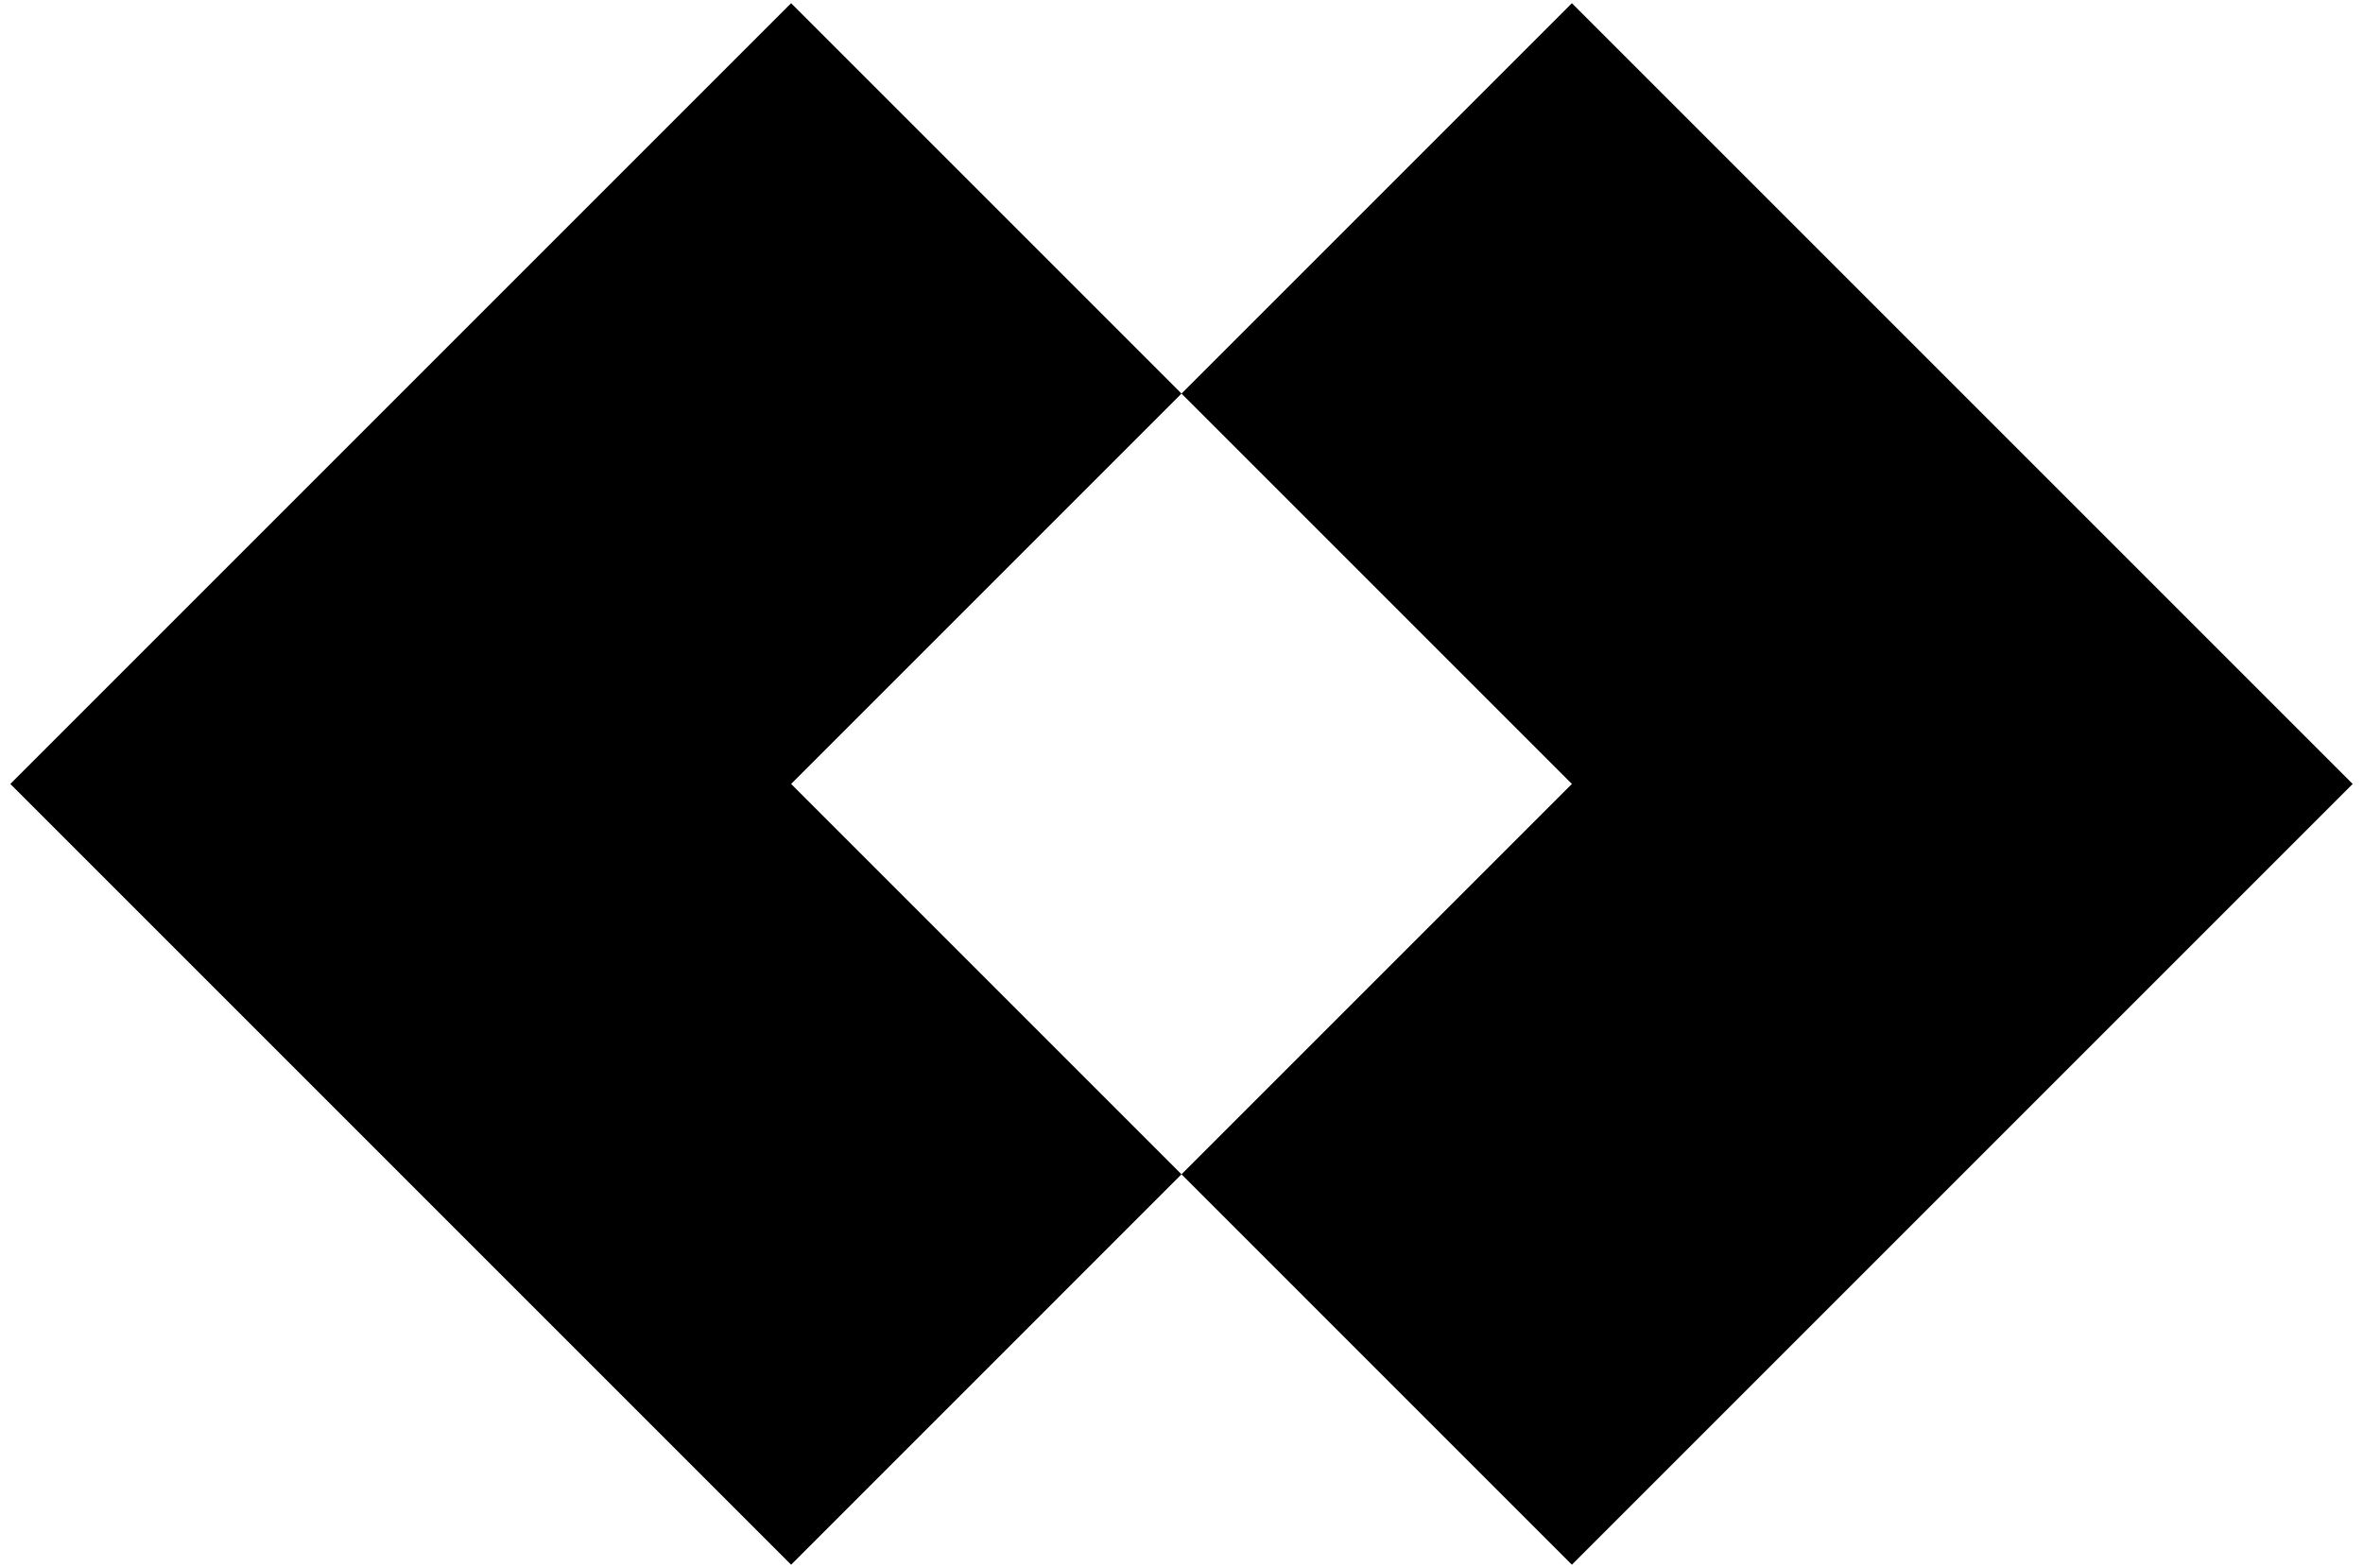
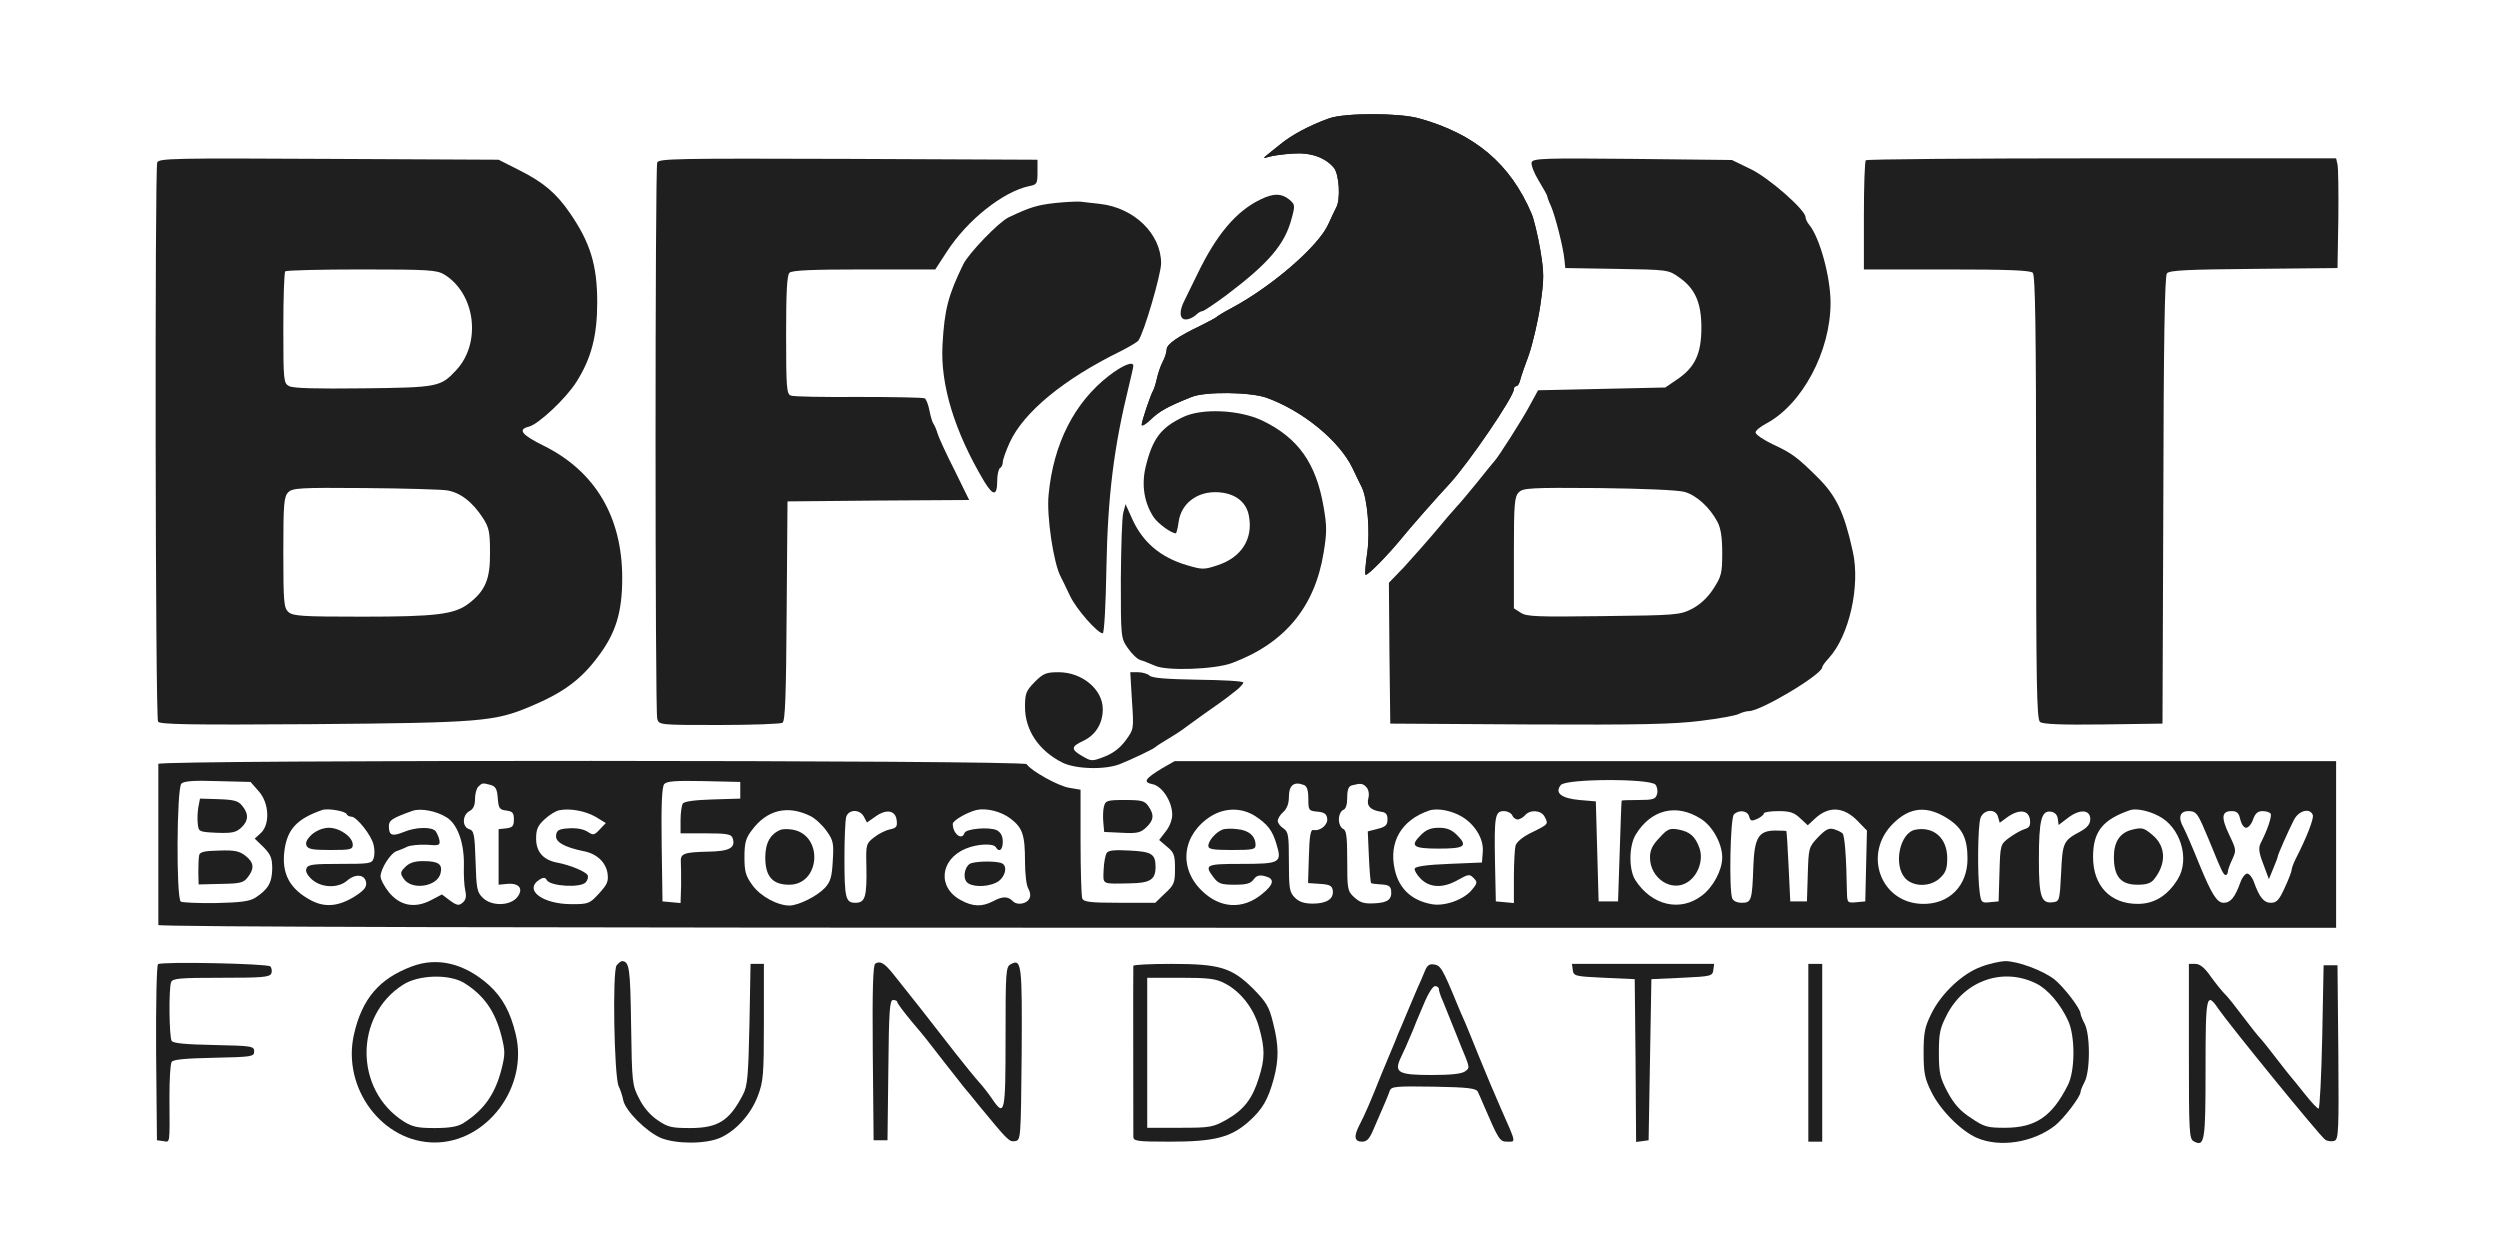
- <svg xmlns="http://www.w3.org/2000/svg" width="214px" height="142px" viewBox="0 0 214 142" version="1.1">
-   <g id="logo/postlight/starter-kit" stroke="none" stroke-width="1" fill="none" fill-rule="evenodd">
-     <path d="M213.066,71 L142.355,141.711 L107,106.355 L71.645,141.711 L0.934,71 L71.645,0.289 L107,35.645 L142.355,0.289 L213.066,71 Z M142.355,71 L107,35.645 L71.645,71 L107,106.355 L142.355,71 Z" id="Shape" fill="#000000" fill-rule="nonzero" />
+ <svg xmlns="http://www.w3.org/2000/svg" version="1.0" width="900pt" height="450pt" viewBox="0 0 900 450" preserveAspectRatio="xMidYMid meet">
+   <g transform="translate(0,450) scale(0.1,-0.1)" fill="#1f1f1f" stroke="none">
+     <path d="M4785 4074 c-70 -25 -136 -60 -179 -96 -12 -10 -30 -24 -41 -33 -20 -16 -19 -16 5 -9 14 4 51 9 83 11 64 5 117 -13 149 -51 19 -23 25 -114 8 -144 -5 -9 -17 -35 -27 -57 -35 -81 -206 -228 -353 -306 -25 -13 -47 -27 -50 -30 -3 -3 -27 -16 -55 -30 -84 -40 -125 -68 -125 -87 0 -9 -6 -29 -14 -44 -8 -15 -17 -42 -21 -60 -4 -18 -10 -37 -13 -43 -10 -16 -41 -109 -42 -124 0 -7 14 1 33 19 30 29 59 46 147 81 49 20 212 18 270 -3 130 -47 261 -154 309 -253 13 -28 28 -58 33 -68 21 -42 31 -163 20 -237 -6 -41 -9 -77 -6 -79 5 -6 78 68 128 129 28 35 129 150 175 199 71 78 231 313 231 340 0 6 4 11 9 11 5 0 11 10 14 23 3 12 17 53 31 90 13 38 32 117 41 177 14 98 14 116 0 201 -9 52 -23 110 -31 129 -77 181 -204 288 -406 344 -71 20 -266 20 -323 0z" />
+     <path d="M566 3915 c-9 -25 -7 -1998 3 -2013 6 -10 113 -12 552 -9 609 5 659 9 789 64 117 49 181 96 242 178 65 85 88 161 88 284 0 220 -97 384 -282 476 -81 40 -95 59 -54 69 35 9 134 102 171 161 54 85 75 167 75 286 0 135 -25 216 -99 323 -48 70 -95 110 -181 153 l-75 38 -611 3 c-562 3 -612 2 -618 -13z m1033 -403 c113 -69 135 -247 43 -345 -56 -60 -65 -62 -334 -65 -168 -2 -253 0 -267 8 -20 10 -21 19 -21 209 0 109 3 201 7 204 3 4 127 7 274 7 242 0 271 -2 298 -18z m8 -777 c49 -7 93 -41 131 -99 23 -36 26 -51 26 -126 1 -95 -17 -137 -77 -183 -51 -39 -118 -47 -384 -47 -215 0 -249 2 -265 17 -16 15 -18 35 -18 215 0 175 2 200 18 216 15 15 41 17 272 15 140 -1 274 -5 297 -8z" />
+     <path d="M2366 3915 c-8 -21 -8 -1973 0 -2002 6 -23 7 -23 223 -23 119 0 222 4 228 8 10 6 13 102 15 403 l3 394 327 3 327 2 -53 108 c-30 59 -57 118 -61 132 -4 14 -11 30 -15 35 -4 6 -10 27 -14 47 -4 21 -11 40 -17 44 -6 3 -113 5 -238 5 -125 -1 -235 1 -244 5 -15 5 -17 28 -17 218 0 152 3 215 12 224 9 9 82 12 269 12 l256 0 41 63 c74 115 203 217 297 237 28 5 30 9 30 50 l0 45 -681 3 c-620 2 -682 1 -688 -13z" />
+     <path d="M5514 3916 c-3 -9 8 -38 25 -66 17 -28 31 -53 31 -56 0 -3 6 -20 14 -37 16 -38 44 -149 48 -192 l3 -30 185 -3 c183 -3 186 -3 224 -30 58 -40 81 -91 81 -182 0 -93 -23 -142 -86 -185 l-44 -30 -229 -5 -229 -5 -30 -55 c-26 -49 -114 -187 -127 -200 -3 -3 -30 -36 -61 -75 -31 -38 -65 -79 -76 -90 -10 -11 -45 -51 -77 -90 -32 -38 -83 -95 -112 -127 l-54 -56 2 -254 3 -253 500 -3 c401 -2 523 1 618 13 65 8 127 19 137 25 10 5 27 10 36 10 43 0 264 132 264 158 0 4 10 18 23 32 74 80 115 261 87 385 -31 141 -60 201 -128 268 -72 71 -90 85 -159 117 -34 16 -63 36 -63 43 0 7 17 21 38 32 130 69 232 260 232 435 0 93 -39 235 -77 281 -7 8 -13 21 -13 27 0 26 -131 141 -197 173 l-68 33 -358 4 c-315 3 -358 2 -363 -12z m551 -1187 c42 -12 90 -55 118 -108 12 -23 17 -56 17 -112 0 -73 -3 -84 -32 -129 -21 -32 -47 -56 -77 -72 -44 -22 -56 -23 -319 -26 -238 -3 -276 -2 -297 12 l-25 16 0 200 c0 177 2 202 18 218 15 15 41 17 287 15 159 -2 286 -7 310 -14z" />
+     <path d="M6717 3923 c-4 -3 -7 -93 -7 -200 l0 -193 298 0 c218 0 301 -3 310 -12 9 -9 12 -202 12 -809 0 -664 2 -798 14 -808 9 -8 78 -11 227 -9 l214 3 3 804 c1 569 5 808 13 817 9 11 76 14 313 16 l301 3 3 175 c1 96 0 185 -3 198 l-5 22 -844 0 c-463 0 -846 -3 -849 -7z" />
+     <g>
+       <path d="M4540 3783 c-89 -42 -161 -127 -231 -273 -18 -36 -38 -77 -45 -92 -20 -38 -18 -68 5 -68 11 0 26 7 35 15 8 8 19 15 25 15 5 0 45 27 88 59 151 114 209 182 233 275 13 47 12 50 -9 68 -28 22 -55 23 -101 1z" />
+       <path d="M3797 3769 c-62 -7 -90 -15 -167 -52 -35 -17 -142 -128 -162 -168 -54 -111 -68 -162 -75 -291 -8 -143 43 -311 150 -491 33 -54 47 -53 47 3 0 21 5 42 10 45 6 3 10 13 10 21 0 9 11 40 25 71 50 109 194 228 398 328 31 16 61 33 65 39 20 26 82 239 82 278 0 106 -97 200 -220 214 -25 3 -56 6 -70 8 -14 1 -56 -1 -93 -5z" />
+       <path d="M3993 3148 c-125 -96 -201 -246 -218 -429 -8 -76 18 -249 44 -296 5 -10 20 -40 33 -68 22 -47 99 -135 118 -135 5 0 11 103 13 233 5 265 27 438 82 662 8 33 15 63 15 68 0 18 -39 2 -87 -35z" />
+       <path d="M4260 2999 c-81 -38 -111 -78 -136 -181 -15 -65 -5 -129 30 -181 16 -23 63 -57 79 -57 2 0 7 18 10 41 10 73 78 118 160 105 51 -8 85 -38 93 -83 16 -83 -27 -150 -113 -178 -48 -16 -55 -16 -109 0 -96 28 -161 83 -199 169 l-23 51 -8 -30 c-5 -16 -8 -125 -9 -241 0 -208 0 -211 25 -247 14 -20 34 -40 45 -43 11 -3 35 -13 54 -21 42 -19 214 -13 276 10 190 71 298 201 330 397 12 73 12 96 0 165 -27 158 -92 249 -221 311 -82 39 -217 45 -284 13z" />
+       <path d="M3725 2045 c-31 -32 -35 -41 -35 -90 0 -83 49 -157 134 -200 47 -24 153 -27 207 -6 47 19 123 55 129 62 3 3 23 16 45 29 22 13 45 28 50 32 6 5 42 30 80 58 39 27 75 53 80 57 6 5 22 17 36 28 14 11 25 24 25 28 -1 5 -74 9 -163 10 -114 2 -166 6 -175 15 -6 6 -25 12 -41 12 l-28 0 6 -102 c7 -103 7 -103 -23 -144 -20 -27 -45 -46 -76 -58 -44 -17 -47 -17 -78 1 -44 25 -43 35 2 56 44 21 70 62 70 114 0 71 -74 133 -159 133 -44 0 -55 -4 -86 -35z" />
+       <path d="M4785 4074 c-70 -25 -136 -60 -179 -96 -12 -10 -30 -24 -41 -33 -20 -16 -19 -16 5 -9 14 4 51 9 83 11 64 5 117 -13 149 -51 19 -23 25 -114 8 -144 -5 -9 -17 -35 -27 -57 -35 -81 -206 -228 -353 -306 -25 -13 -47 -27 -50 -30 -3 -3 -27 -16 -55 -30 -84 -40 -125 -68 -125 -87 0 -9 -6 -29 -14 -44 -8 -15 -17 -42 -21 -60 -4 -18 -10 -37 -13 -43 -10 -16 -41 -109 -42 -124 0 -7 14 1 33 19 30 29 59 46 147 81 49 20 212 18 270 -3 130 -47 261 -154 309 -253 13 -28 28 -58 33 -68 21 -42 31 -163 20 -237 -6 -41 -9 -77 -6 -79 5 -6 78 68 128 129 28 35 129 150 175 199 71 78 231 313 231 340 0 6 4 11 9 11 5 0 11 10 14 23 3 12 17 53 31 90 13 38 32 117 41 177 14 98 14 116 0 201 -9 52 -23 110 -31 129 -77 181 -204 288 -406 344 -71 20 -266 20 -323 0z" />
+     </g>
+     <path d="M570 1750 c0 -5 0 -136 0 -290 0 -154 0 -284 0 -290 0 -7 1313 -10 3920 -10 l3920 0 0 300 0 300 -2091 0 -2090 0 -44 -25 c-63 -38 -72 -51 -36 -58 35 -7 71 -63 71 -110 0 -19 -10 -44 -24 -61 l-23 -30 28 -24 c26 -21 29 -31 29 -79 0 -51 -3 -59 -36 -89 l-35 -34 -129 0 c-107 0 -129 3 -134 16 -3 9 -6 100 -6 204 l0 187 -41 7 c-39 6 -139 62 -153 85 -10 15 -3126 16 -3126 1z m361 -98 c38 -42 42 -119 8 -151 l-22 -20 32 -31 c26 -27 31 -39 31 -78 -1 -50 -15 -74 -61 -104 -21 -13 -53 -17 -142 -19 -63 -1 -120 2 -126 5 -17 11 -15 408 2 425 9 9 44 12 130 9 l119 -3 29 -33z m1734 3 l0 -30 -100 -3 c-64 -2 -102 -7 -107 -15 -4 -7 -8 -33 -8 -59 l0 -48 90 0 c75 0 92 -3 97 -16 13 -36 -10 -49 -90 -50 -85 -2 -98 -7 -96 -37 1 -12 1 -50 1 -85 l-2 -63 -32 3 -33 3 -3 204 c-2 144 1 208 9 218 9 11 40 13 143 11 l131 -3 0 -30z m3295 20 c6 -8 9 -23 5 -35 -5 -17 -15 -20 -66 -20 -32 0 -60 -1 -61 -2 -1 -2 -4 -84 -7 -183 l-6 -180 -35 0 -35 0 -5 180 -5 180 -59 5 c-66 6 -90 26 -67 54 19 23 322 24 341 1z m-4193 -1 c17 -5 23 -15 25 -48 3 -36 6 -41 31 -44 22 -3 27 -8 27 -32 0 -24 -5 -29 -27 -32 l-28 -3 0 -100 0 -100 31 3 c43 4 60 -18 36 -48 -26 -32 -93 -33 -124 -2 -21 20 -23 34 -26 132 -3 97 -6 110 -23 115 -26 8 -25 51 1 65 14 7 20 21 20 43 0 18 5 38 12 45 14 14 15 14 45 6z m2927 0 c11 -4 16 -19 16 -49 0 -42 1 -44 33 -47 24 -2 33 -8 35 -25 3 -22 -25 -46 -50 -41 -10 2 -14 -21 -16 -94 l-3 -97 43 -3 c35 -2 44 -7 46 -24 4 -30 -22 -47 -72 -47 -30 0 -49 6 -64 21 -20 20 -22 33 -22 130 0 96 -2 108 -20 120 -11 7 -20 19 -20 27 0 8 9 23 20 32 13 12 20 30 20 54 0 42 18 57 54 43z m226 -9 c7 -8 10 -25 6 -39 -7 -27 7 -42 44 -48 19 -2 25 -9 25 -28 0 -20 -7 -27 -36 -34 l-35 -9 4 -91 c2 -50 6 -93 8 -95 2 -2 18 -4 36 -5 25 -1 34 -6 36 -21 4 -33 -12 -45 -61 -47 -37 -2 -51 3 -72 22 -24 22 -25 29 -25 132 0 87 -3 110 -15 114 -8 4 -15 18 -15 34 0 16 7 30 15 34 10 3 15 19 15 45 0 29 5 41 18 44 31 8 39 7 52 -8z m-3672 -96 c2 -5 10 -9 17 -9 19 0 73 -68 80 -102 4 -15 4 -37 0 -48 -6 -19 -15 -20 -121 -20 -98 0 -116 -2 -121 -17 -4 -10 3 -24 21 -40 35 -30 94 -31 126 -3 30 26 64 22 68 -7 2 -17 -7 -28 -39 -49 -59 -37 -108 -42 -158 -16 -78 41 -108 97 -97 180 10 77 46 115 136 146 21 7 84 -4 88 -15z m359 -11 c40 -24 65 -93 63 -175 -1 -32 1 -72 5 -89 5 -22 2 -34 -10 -44 -13 -11 -20 -10 -45 8 l-29 22 -40 -21 c-58 -30 -111 -20 -151 29 -16 20 -30 46 -30 57 0 27 36 84 58 91 9 3 27 10 38 16 12 5 43 8 70 7 44 -4 49 -2 46 16 -2 11 -9 26 -14 33 -14 16 -71 15 -114 -3 -42 -17 -54 -13 -54 20 0 22 10 29 85 56 29 10 85 0 122 -23z m538 1 l36 -22 -22 -23 c-20 -21 -23 -22 -44 -8 -14 9 -40 14 -67 12 -36 -2 -44 -7 -46 -25 -4 -24 30 -43 98 -57 48 -9 80 -39 87 -79 4 -30 0 -40 -30 -73 -34 -37 -38 -39 -99 -39 -106 0 -174 52 -115 89 13 8 20 8 26 -3 14 -22 123 -28 140 -7 7 8 10 20 6 26 -8 13 -61 35 -106 44 -53 9 -79 39 -79 87 0 33 6 47 30 69 17 16 41 31 53 33 38 8 94 -2 132 -24z m773 3 c18 -9 44 -34 58 -54 24 -33 26 -45 22 -107 -3 -57 -8 -75 -28 -97 -28 -30 -94 -63 -127 -64 -44 0 -105 33 -134 73 -25 34 -29 50 -29 102 0 49 5 68 25 94 55 76 130 94 213 53z m720 -9 c43 -33 52 -58 52 -154 0 -44 5 -88 12 -98 6 -10 9 -25 5 -33 -8 -22 -45 -29 -61 -12 -18 18 -37 18 -72 -1 -39 -20 -72 -19 -114 4 -86 45 -77 147 17 186 41 17 99 20 108 5 12 -20 25 -10 25 20 0 20 -7 33 -21 41 -26 13 -112 6 -117 -10 -9 -28 -42 -3 -42 33 0 12 50 41 85 50 36 8 89 -5 123 -31z m881 9 c44 -29 62 -52 76 -100 21 -68 14 -72 -126 -72 -129 0 -135 -3 -99 -50 16 -21 27 -25 74 -25 43 0 58 4 69 19 10 14 21 17 40 12 37 -9 34 -29 -9 -64 -70 -58 -153 -53 -219 13 -84 83 -68 202 35 267 51 31 110 31 159 0z m744 -2 c48 -29 79 -81 75 -127 l-3 -38 -119 -5 c-77 -3 -121 -9 -123 -17 -2 -6 8 -23 22 -37 33 -33 82 -34 135 -3 36 20 41 21 55 6 14 -14 14 -18 -5 -41 -28 -36 -99 -62 -146 -53 -72 13 -118 56 -133 125 -22 99 24 178 124 212 29 10 81 0 118 -22z m859 -7 c43 -26 78 -90 78 -140 0 -45 -32 -106 -73 -137 -78 -60 -181 -36 -240 56 -24 38 -23 124 2 164 55 90 146 112 233 57z m566 -9 l33 -34 -3 -128 -3 -127 -32 -3 c-32 -3 -33 -2 -34 35 -2 126 -8 206 -16 213 -4 4 -18 11 -31 15 -18 5 -30 -1 -57 -29 -34 -36 -34 -39 -37 -134 l-3 -97 -30 0 -30 0 -6 125 c-3 69 -7 126 -8 128 0 1 -18 2 -39 2 -61 0 -76 -25 -80 -129 -4 -122 -7 -131 -41 -131 -17 0 -31 6 -35 16 -12 31 -7 289 6 302 18 18 49 14 55 -7 4 -17 9 -18 29 -9 13 6 24 15 24 20 0 4 23 8 52 8 42 0 57 -5 79 -26 l27 -25 27 25 c49 45 103 42 153 -10z m327 7 c51 -34 68 -71 68 -143 0 -97 -66 -164 -162 -162 -151 3 -216 180 -106 289 61 61 124 66 200 16z m755 12 c79 -39 115 -155 70 -228 -37 -60 -85 -89 -144 -89 -99 0 -161 65 -161 169 0 92 35 135 135 169 20 6 64 -2 100 -21z m-4660 -3 l11 -21 30 21 c40 29 73 23 77 -13 3 -23 -1 -28 -25 -33 -15 -3 -41 -16 -57 -29 -28 -22 -29 -26 -27 -103 2 -110 -4 -132 -39 -132 -36 0 -40 15 -40 165 0 66 3 130 6 143 8 29 49 30 64 2z m2334 5 c3 -8 12 -15 19 -15 8 0 20 7 27 15 18 21 57 19 70 -4 15 -28 15 -28 -44 -57 -34 -16 -56 -35 -60 -48 -3 -11 -6 -63 -6 -114 l0 -93 -32 3 -33 3 -3 140 c-3 167 0 185 32 185 13 0 26 -7 30 -15z m1749 -6 l6 -21 30 22 c41 28 75 24 79 -12 2 -20 -2 -28 -20 -33 -13 -4 -37 -18 -55 -31 -32 -24 -32 -25 -35 -127 l-3 -102 -32 -3 c-29 -3 -31 -1 -36 35 -9 62 -7 242 3 269 12 31 55 34 63 3z m215 -6 l3 -23 34 26 c42 32 80 30 80 -5 0 -17 -10 -30 -35 -44 -62 -33 -65 -39 -70 -150 -5 -99 -6 -102 -29 -105 -43 -6 -51 20 -51 154 0 141 9 177 43 172 14 -2 23 -11 25 -25z m522 -25 c13 -29 28 -66 35 -83 31 -77 40 -95 47 -95 5 0 8 5 8 11 0 6 7 26 16 45 15 32 15 35 -11 89 -30 63 -27 85 9 85 19 0 26 -7 31 -30 4 -17 13 -30 21 -30 8 0 20 14 25 30 8 22 17 30 34 30 13 0 26 -4 29 -9 6 -8 -11 -59 -36 -107 -8 -17 -6 -34 10 -75 l20 -54 16 39 c9 21 16 40 16 43 0 6 38 92 58 131 17 34 58 45 68 18 5 -12 -23 -83 -62 -159 -8 -16 -14 -33 -14 -38 0 -6 -11 -35 -25 -65 -20 -44 -29 -54 -50 -54 -25 0 -41 19 -61 75 -6 17 -17 30 -24 30 -7 0 -18 -13 -24 -30 -20 -56 -36 -75 -61 -75 -24 0 -43 31 -86 135 -29 72 -51 122 -59 137 -20 35 -12 58 18 58 25 0 32 -7 52 -52z" />
+     <path d="M714 1594 c-3 -17 -4 -44 -2 -60 3 -28 4 -29 68 -32 55 -2 69 1 88 18 27 25 28 50 4 79 -14 18 -29 22 -85 24 l-67 2 -6 -31z" />
+     <path d="M717 1421 c-2 -9 -3 -36 -3 -61 l1 -44 80 2 c70 1 82 4 97 24 25 32 22 53 -8 77 -22 17 -39 21 -95 19 -53 -1 -70 -5 -72 -17z" />
+     <path d="M1124 1497 c-18 -16 -25 -30 -21 -40 5 -14 21 -17 87 -17 72 0 80 2 80 19 0 28 -47 61 -86 61 -20 0 -43 -9 -60 -23z" />
+     <path d="M1459 1379 c-18 -18 -19 -23 -6 -42 28 -43 121 -30 133 19 8 33 -7 44 -63 44 -30 0 -49 -6 -64 -21z" />
+     <path d="M2811 1513 c-38 -15 -56 -48 -56 -100 0 -68 26 -98 86 -98 112 0 124 177 14 198 -16 3 -36 3 -44 0z" />
+     <path d="M3498 1393 c-23 -6 -34 -49 -18 -68 15 -18 69 -20 105 -3 30 13 45 56 24 69 -14 9 -80 10 -111 2z" />
+     <path d="M4400 1513 c-23 -9 -50 -40 -50 -58 0 -12 15 -15 85 -15 75 0 85 2 85 18 0 32 -24 53 -65 57 -22 3 -47 2 -55 -2z" />
+     <path d="M5115 1494 c-40 -40 -29 -49 65 -49 94 0 105 9 65 49 -19 19 -36 26 -65 26 -29 0 -46 -7 -65 -26z" />
+     <path d="M5974 1484 c-25 -26 -34 -44 -34 -71 0 -75 78 -126 135 -89 39 25 58 81 43 123 -15 42 -34 59 -77 67 -30 5 -38 2 -67 -30z" />
+     <path d="M6895 1513 c-56 -11 -80 -127 -36 -175 30 -32 91 -31 125 1 21 20 26 34 26 72 0 72 -49 115 -115 102z" />
+     <path d="M7675 1513 c-43 -11 -65 -43 -65 -98 0 -71 25 -100 85 -100 32 0 48 5 60 20 45 57 42 119 -6 159 -31 26 -37 28 -74 19z" />
+     <path d="M3974 1596 c-3 -13 -4 -38 -2 -57 l3 -34 64 -3 c54 -3 67 0 87 19 28 26 30 46 8 77 -13 19 -24 22 -84 22 -65 0 -70 -2 -76 -24z" />
+     <path d="M3984 1429 c-5 -8 -10 -35 -11 -61 -2 -54 -8 -50 97 -48 71 1 90 14 90 59 0 47 -14 55 -93 59 -55 3 -77 1 -83 -9z" />
+     <path d="M569 1029 c-5 -3 -8 -136 -7 -320 l3 -314 23 -3 c25 -4 23 -15 22 158 0 63 3 120 8 127 5 9 52 13 152 15 137 3 145 4 145 23 0 19 -8 20 -145 23 -100 2 -147 6 -152 15 -9 14 -11 188 -2 211 5 14 31 16 180 16 149 0 175 2 181 16 3 8 1 20 -4 25 -10 10 -388 18 -404 8z" />
+     <path d="M1483 1021 c-118 -44 -180 -117 -209 -246 -43 -193 103 -388 291 -388 187 0 337 198 292 388 -19 81 -48 134 -96 178 -87 78 -185 103 -278 68z m187 -59 c71 -44 112 -101 135 -191 14 -56 14 -66 0 -122 -24 -91 -64 -146 -138 -193 -20 -12 -49 -17 -102 -17 -61 0 -80 4 -112 24 -177 113 -178 380 -2 492 56 36 165 39 219 7z" />
+     <path d="M2220 1025 c-16 -19 -9 -398 7 -435 7 -14 14 -37 17 -52 9 -39 84 -113 136 -135 56 -22 160 -22 213 1 56 25 110 84 135 150 20 53 22 75 22 267 l0 209 -24 0 -24 0 -4 -217 c-4 -186 -7 -223 -23 -253 -49 -95 -90 -121 -191 -121 -65 0 -80 3 -116 28 -26 17 -52 47 -67 78 -25 48 -26 56 -29 264 -3 207 -6 230 -33 231 -4 0 -12 -7 -19 -15z" />
+     <path d="M3151 1031 c-8 -5 -11 -89 -9 -322 l3 -314 25 0 25 0 3 253 c2 215 5 252 17 252 8 0 15 -3 15 -7 0 -5 23 -35 50 -68 28 -33 54 -64 58 -70 13 -17 116 -149 133 -170 10 -11 34 -41 55 -67 104 -126 107 -129 128 -126 21 3 21 7 24 312 2 324 0 346 -39 325 -18 -9 -19 -25 -19 -264 0 -275 -3 -288 -49 -220 -13 19 -34 46 -47 60 -13 14 -50 60 -84 103 -74 96 -185 237 -224 285 -32 40 -47 49 -65 38z" />
+     <path d="M7133 1020 c-68 -24 -145 -97 -180 -169 -24 -48 -28 -69 -28 -141 0 -72 4 -93 28 -141 31 -64 106 -140 163 -165 83 -36 201 -18 281 43 32 25 93 105 93 122 0 5 7 22 15 37 9 18 15 57 15 104 0 47 -6 86 -15 104 -8 15 -15 32 -15 37 0 18 -62 98 -95 124 -44 33 -132 65 -177 65 -18 -1 -57 -9 -85 -20z m198 -61 c41 -20 87 -74 114 -133 26 -55 26 -181 -1 -233 -57 -113 -116 -153 -227 -153 -62 0 -74 3 -121 35 -40 26 -61 50 -85 94 -27 52 -31 68 -31 141 0 73 4 89 31 141 65 121 202 167 320 108z" />
+     <path d="M4080 1023 c-1 -7 0 -568 0 -615 0 -16 13 -18 131 -18 160 0 219 15 283 71 51 45 71 80 92 157 18 69 18 118 -3 200 -14 58 -24 74 -72 123 -77 76 -120 89 -295 89 -75 0 -136 -3 -136 -7z m329 -63 c57 -29 105 -90 124 -160 21 -75 21 -111 -1 -180 -23 -75 -54 -115 -115 -150 -50 -28 -58 -30 -169 -30 l-118 0 0 270 0 270 120 0 c100 0 127 -3 159 -20z" />
+     <path d="M5129 1003 c-6 -15 -18 -43 -26 -60 -25 -58 -43 -102 -57 -135 -8 -18 -19 -44 -24 -58 -6 -14 -27 -65 -48 -115 -41 -103 -61 -149 -81 -187 -20 -39 -17 -58 10 -58 18 0 27 10 41 43 47 107 53 123 59 140 6 16 21 17 158 15 123 -2 153 -6 159 -18 4 -8 14 -31 22 -50 52 -121 57 -130 83 -130 33 0 35 -9 -22 120 -32 73 -42 98 -78 185 -20 50 -43 106 -51 125 -9 19 -20 46 -26 60 -55 134 -62 145 -86 148 -16 3 -25 -4 -33 -25z m51 -64 c0 -6 6 -25 14 -42 7 -18 23 -57 35 -87 12 -30 26 -64 30 -75 34 -81 33 -79 15 -92 -12 -9 -52 -13 -120 -13 -122 0 -137 9 -110 65 9 19 23 49 30 67 8 18 19 44 24 58 6 14 21 49 33 78 12 28 28 52 35 52 8 0 14 -5 14 -11z" />
+     <path d="M5662 1008 c3 -22 8 -23 113 -28 l110 -5 3 -293 2 -293 23 3 22 3 5 290 5 290 110 5 c105 5 110 6 113 28 l3 22 -256 0 -256 0 3 -22z" />
+     <path d="M6510 710 l0 -320 25 0 25 0 0 320 0 320 -25 0 -25 0 0 -320z" />
+     <path d="M7880 715 c0 -295 1 -315 18 -324 39 -21 42 1 42 261 0 267 3 280 47 215 44 -63 368 -461 384 -470 9 -6 24 -7 33 -4 15 6 16 36 14 319 l-3 313 -25 0 -25 0 -5 -258 c-3 -141 -9 -257 -13 -258 -5 0 -27 24 -50 53 -23 29 -44 55 -47 58 -3 3 -27 33 -53 67 -26 34 -53 68 -60 75 -7 7 -35 42 -62 78 -27 36 -56 73 -66 82 -9 9 -32 37 -50 62 -22 32 -39 46 -56 46 l-23 0 0 -315z" />
  </g>
</svg>
